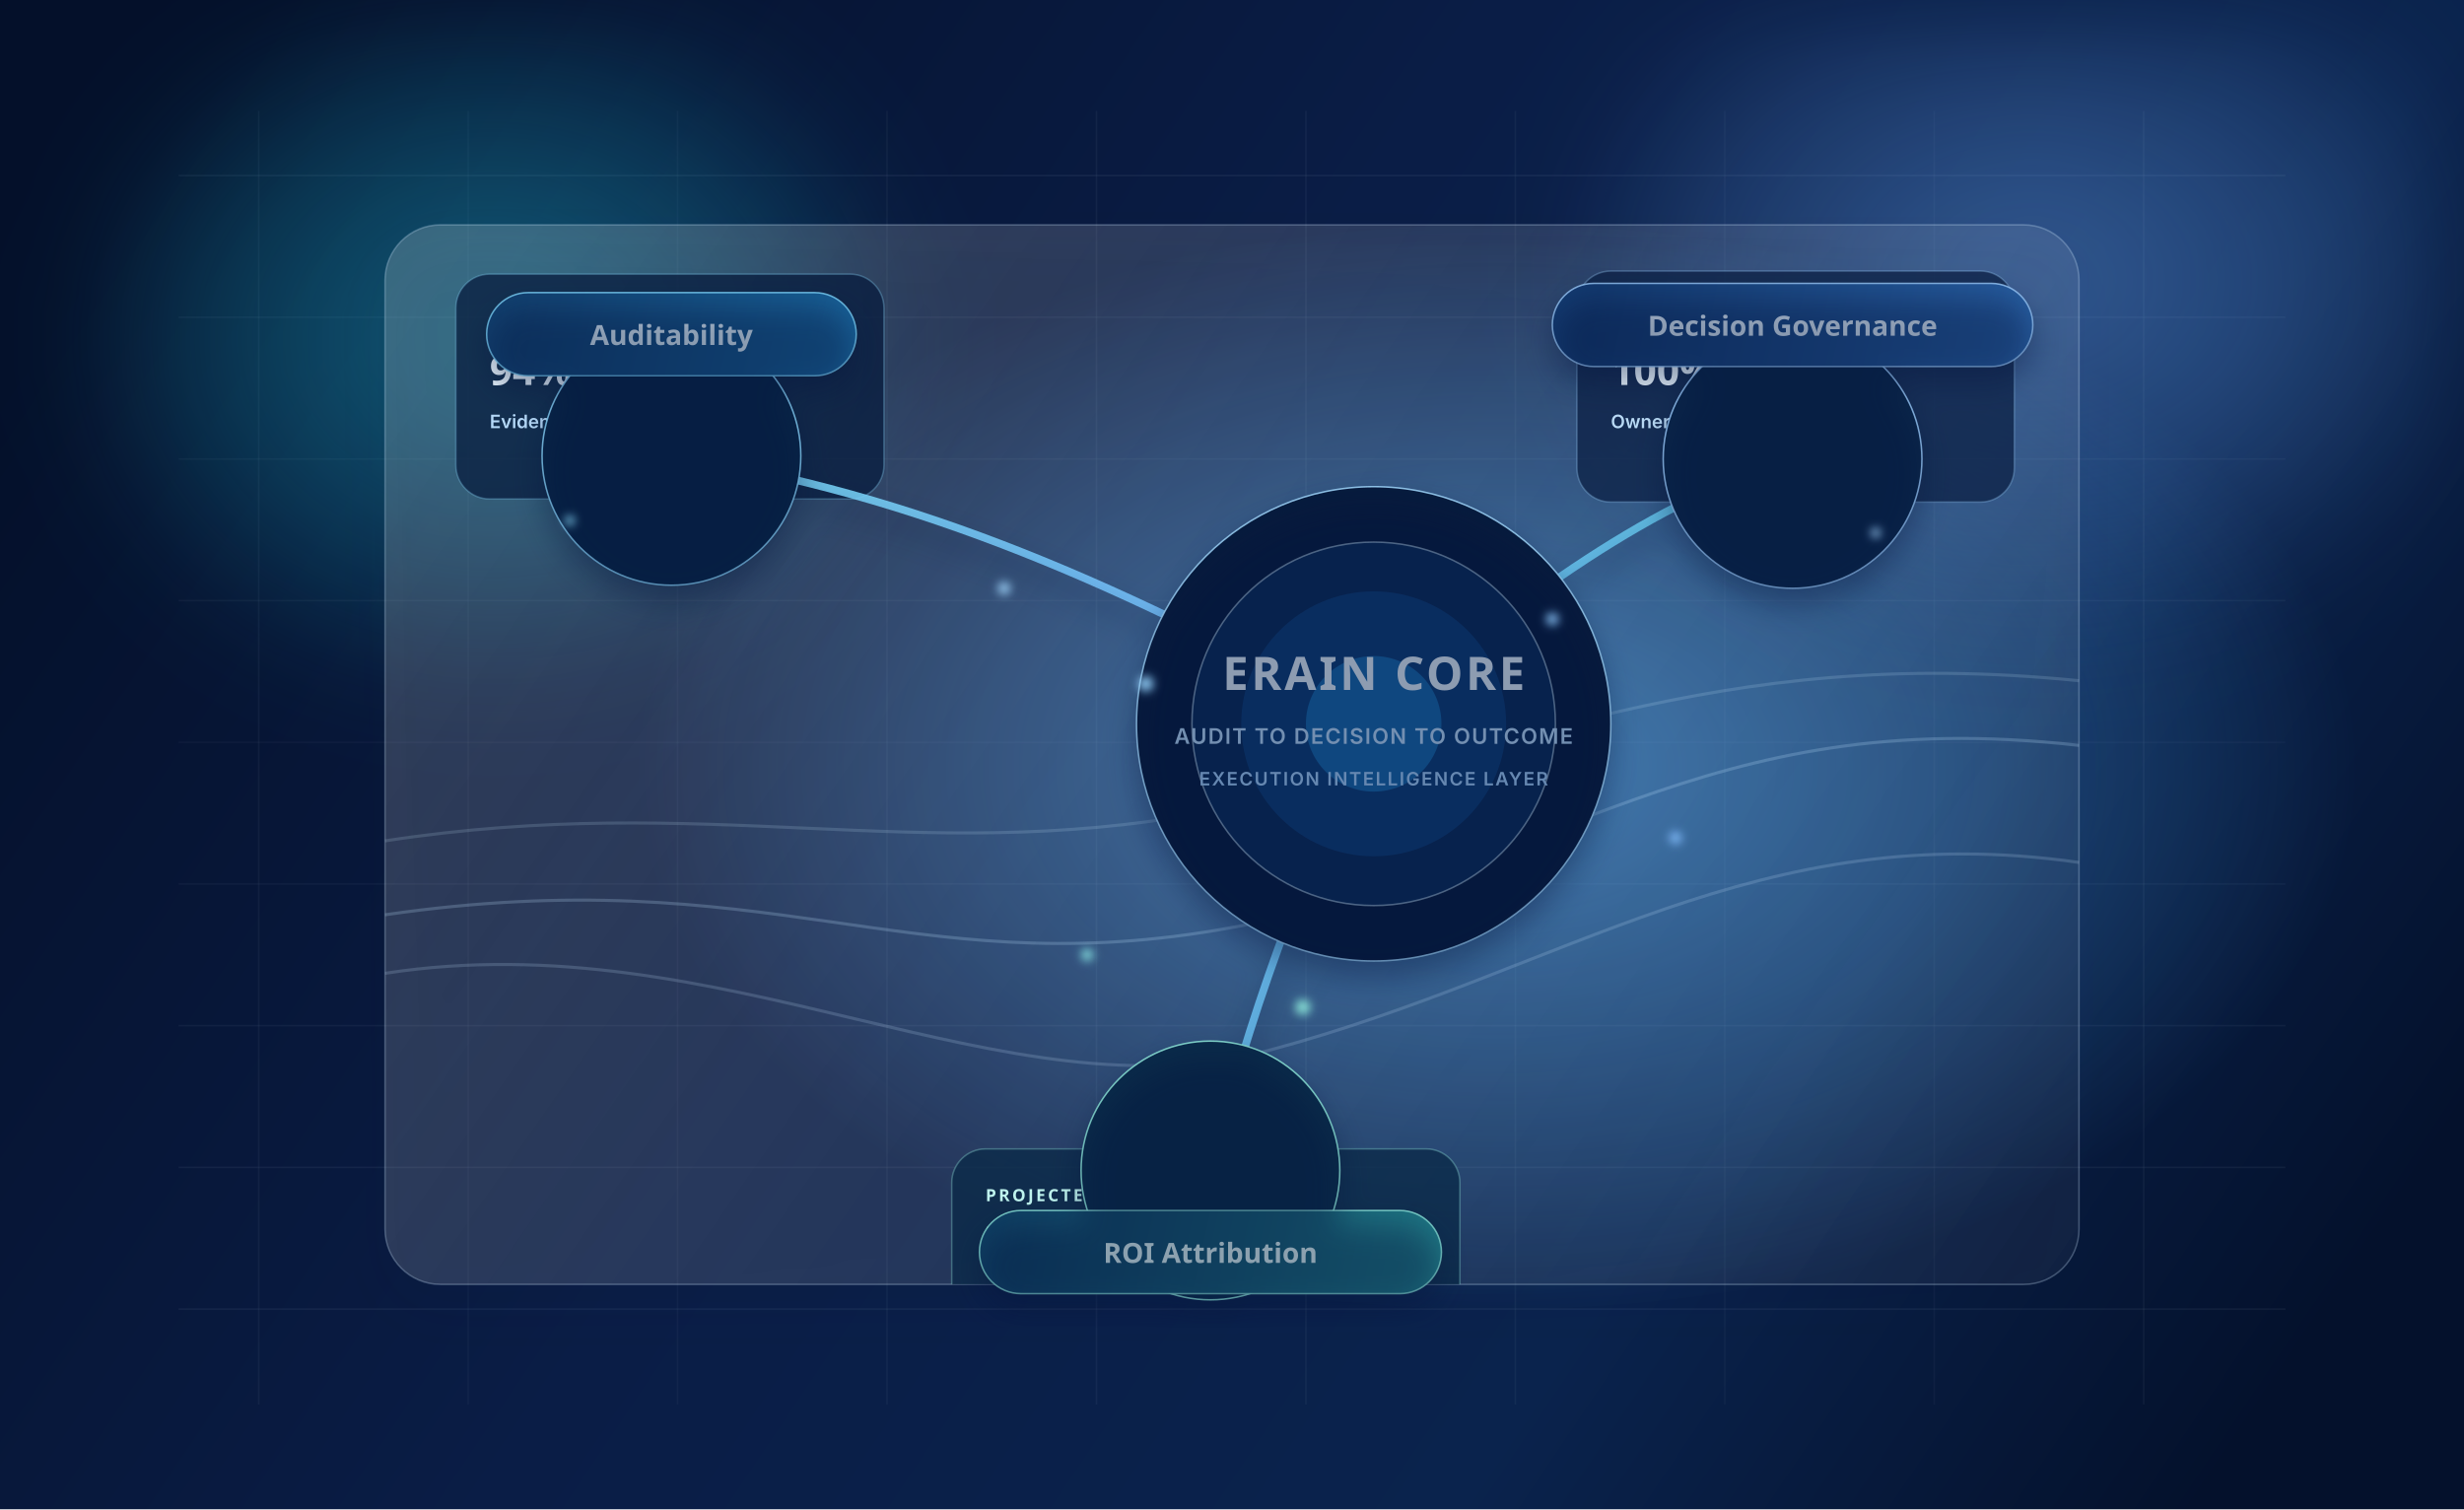
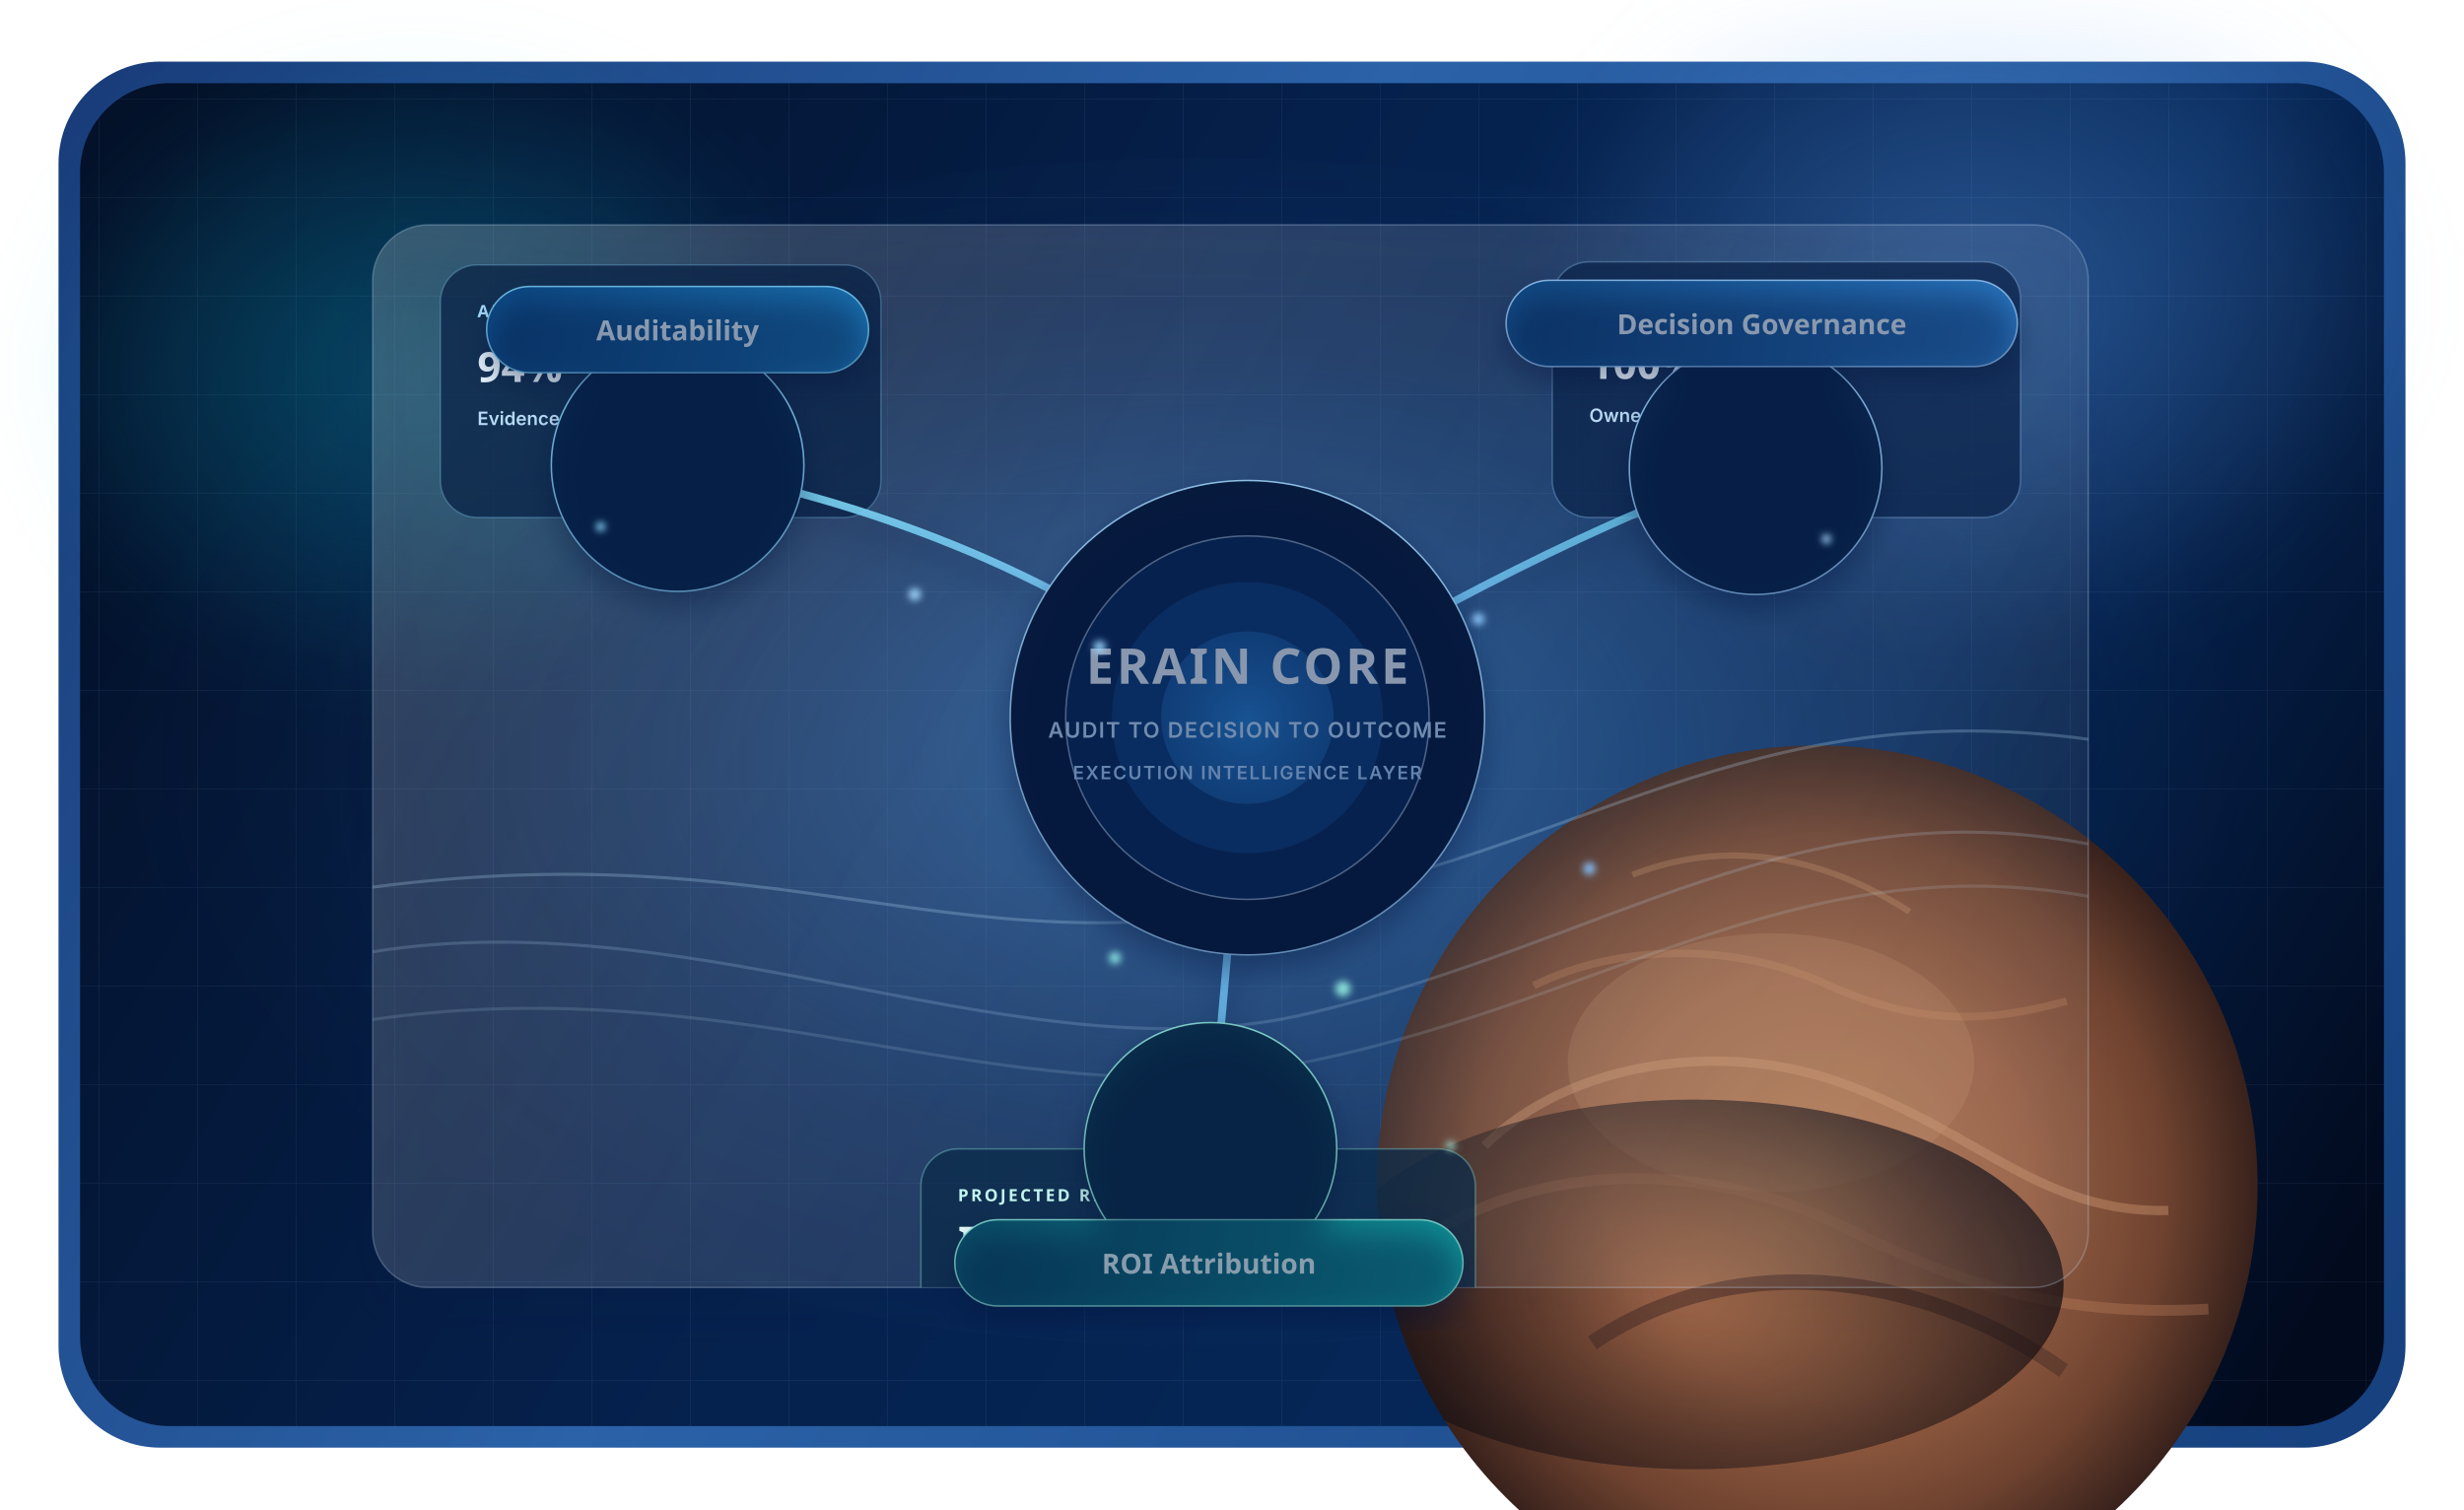
<svg xmlns="http://www.w3.org/2000/svg" width="1600" height="980" viewBox="0 0 1600 980" fill="none" role="img" aria-labelledby="title desc">
  <defs>
-     <linearGradient id="bgGrad" x1="138" y1="42" x2="1458" y2="932" gradientUnits="userSpaceOnUse">
-       <stop offset="0" stop-color="#04102A" />
-       <stop offset="0.42" stop-color="#0A1D46" />
-       <stop offset="0.75" stop-color="#0A234D" />
-       <stop offset="1" stop-color="#04112C" />
+     <linearGradient id="frameGrad" x1="68" y1="52" x2="1528" y2="924" gradientUnits="userSpaceOnUse">
+       <stop offset="0" stop-color="#193D7A" />
+       <stop offset="0.42" stop-color="#2B62A8" />
+       <stop offset="1" stop-color="#17417F" />
    </linearGradient>
-     <radialGradient id="heroGlow" cx="0" cy="0" r="1" gradientUnits="userSpaceOnUse" gradientTransform="translate(972 498) rotate(90) scale(360 560)">
-       <stop stop-color="#56B5FF" stop-opacity="0.56" />
-       <stop offset="1" stop-color="#56B5FF" stop-opacity="0" />
+     <linearGradient id="screenGrad" x1="112" y1="96" x2="1486" y2="894" gradientUnits="userSpaceOnUse">
+       <stop offset="0" stop-color="#031028" />
+       <stop offset="0.40" stop-color="#05204B" />
+       <stop offset="0.72" stop-color="#052758" />
+       <stop offset="1" stop-color="#020A1D" />
+     </linearGradient>
+     <radialGradient id="vignette" cx="0" cy="0" r="1" gradientUnits="userSpaceOnUse" gradientTransform="translate(780 490) rotate(90) scale(470 760)">
+       <stop stop-color="#3DA2FF" stop-opacity="0.42" />
+       <stop offset="0.55" stop-color="#277EDC" stop-opacity="0.10" />
+       <stop offset="1" stop-color="#0A1634" stop-opacity="0" />
    </radialGradient>
-     <radialGradient id="cornerGlowA" cx="0" cy="0" r="1" gradientUnits="userSpaceOnUse" gradientTransform="translate(320 220) rotate(90) scale(260 320)">
-       <stop stop-color="#21D4EF" stop-opacity="0.40" />
-       <stop offset="1" stop-color="#21D4EF" stop-opacity="0" />
+     <radialGradient id="tealGlow" cx="0" cy="0" r="1" gradientUnits="userSpaceOnUse" gradientTransform="translate(270 240) rotate(90) scale(220 290)">
+       <stop stop-color="#0EC8E6" stop-opacity="0.30" />
+       <stop offset="1" stop-color="#0EC8E6" stop-opacity="0" />
    </radialGradient>
-     <radialGradient id="cornerGlowB" cx="0" cy="0" r="1" gradientUnits="userSpaceOnUse" gradientTransform="translate(1320 182) rotate(90) scale(260 360)">
-       <stop stop-color="#6FAFFF" stop-opacity="0.42" />
-       <stop offset="1" stop-color="#6FAFFF" stop-opacity="0" />
+     <radialGradient id="blueGlow" cx="0" cy="0" r="1" gradientUnits="userSpaceOnUse" gradientTransform="translate(1280 190) rotate(90) scale(250 320)">
+       <stop stop-color="#6EAFFF" stop-opacity="0.34" />
+       <stop offset="1" stop-color="#6EAFFF" stop-opacity="0" />
    </radialGradient>
-     <linearGradient id="pathGrad" x1="420" y1="280" x2="1240" y2="730" gradientUnits="userSpaceOnUse">
-       <stop offset="0" stop-color="#7FE5FF" stop-opacity="0.86" />
-       <stop offset="0.45" stop-color="#75BCFF" stop-opacity="0.88" />
-       <stop offset="1" stop-color="#4CE2D2" stop-opacity="0.84" />
+     <pattern id="grid" width="64" height="64" patternUnits="userSpaceOnUse">
+       <path d="M64 0H0V64" stroke="#95CFFF" stroke-opacity="0.08" />
+     </pattern>
+     <linearGradient id="panelGrad" x1="244" y1="150" x2="1310" y2="784" gradientUnits="userSpaceOnUse">
+       <stop offset="0" stop-color="#FFFFFF" stop-opacity="0.20" />
+       <stop offset="1" stop-color="#FFFFFF" stop-opacity="0.05" />
    </linearGradient>
-     <linearGradient id="cardGrad" x1="290" y1="124" x2="1326" y2="848" gradientUnits="userSpaceOnUse">
-       <stop offset="0" stop-color="#FFFFFF" stop-opacity="0.19" />
-       <stop offset="1" stop-color="#FFFFFF" stop-opacity="0.04" />
+     <linearGradient id="linkGrad" x1="412" y1="280" x2="1180" y2="742" gradientUnits="userSpaceOnUse">
+       <stop offset="0" stop-color="#86EAFF" stop-opacity="0.90" />
+       <stop offset="0.52" stop-color="#78C6FF" stop-opacity="0.84" />
+       <stop offset="1" stop-color="#56E0CE" stop-opacity="0.84" />
    </linearGradient>
-     <linearGradient id="badgeA" x1="326" y1="192" x2="610" y2="262" gradientUnits="userSpaceOnUse">
-       <stop stop-color="#12406F" />
-       <stop offset="1" stop-color="#1A6AA3" />
+     <linearGradient id="pillBlue" x1="336" y1="198" x2="594" y2="256" gradientUnits="userSpaceOnUse">
+       <stop stop-color="#0E4B86" />
+       <stop offset="1" stop-color="#1C78B7" />
    </linearGradient>
-     <linearGradient id="badgeB" x1="1038" y1="182" x2="1350" y2="252" gradientUnits="userSpaceOnUse">
-       <stop stop-color="#133A70" />
-       <stop offset="1" stop-color="#2A62A7" />
+     <linearGradient id="pillBlue2" x1="992" y1="194" x2="1316" y2="252" gradientUnits="userSpaceOnUse">
+       <stop stop-color="#124A84" />
+       <stop offset="1" stop-color="#2A77C2" />
    </linearGradient>
-     <linearGradient id="badgeC" x1="648" y1="782" x2="948" y2="848" gradientUnits="userSpaceOnUse">
-       <stop stop-color="#0F3F63" />
-       <stop offset="1" stop-color="#207B86" />
+     <linearGradient id="pillTeal" x1="628" y1="786" x2="958" y2="848" gradientUnits="userSpaceOnUse">
+       <stop stop-color="#0A4D67" />
+       <stop offset="1" stop-color="#109497" />
    </linearGradient>
-     <filter id="blur42" x="0" y="0" width="1600" height="980" filterUnits="userSpaceOnUse" color-interpolation-filters="sRGB">
-       <feGaussianBlur stdDeviation="42" />
+     <radialGradient id="coreGlow" cx="0" cy="0" r="1" gradientUnits="userSpaceOnUse" gradientTransform="translate(810 468) rotate(90) scale(170 170)">
+       <stop stop-color="#2C8EE0" stop-opacity="0.84" />
+       <stop offset="1" stop-color="#0C2C64" stop-opacity="0.16" />
+     </radialGradient>
+     <radialGradient id="planetCore" cx="0" cy="0" r="1" gradientUnits="userSpaceOnUse" gradientTransform="translate(1180 770) rotate(126) scale(302)">
+       <stop offset="0" stop-color="#B37A54" />
+       <stop offset="0.45" stop-color="#9A6245" />
+       <stop offset="0.75" stop-color="#6E422F" />
+       <stop offset="1" stop-color="#2A1917" />
+     </radialGradient>
+     <radialGradient id="planetShade" cx="0" cy="0" r="1" gradientUnits="userSpaceOnUse" gradientTransform="translate(1092 842) rotate(12) scale(280 180)">
+       <stop stop-color="#271A1A" stop-opacity="0" />
+       <stop offset="1" stop-color="#120D12" stop-opacity="0.82" />
+     </radialGradient>
+     <filter id="blur32" x="0" y="0" width="1600" height="980" filterUnits="userSpaceOnUse" color-interpolation-filters="sRGB">
+       <feGaussianBlur stdDeviation="32" />
    </filter>
-     <filter id="shadowSoft" x="148" y="58" width="1304" height="840" filterUnits="userSpaceOnUse" color-interpolation-filters="sRGB">
-       <feOffset dy="16" />
-       <feGaussianBlur stdDeviation="18" />
-       <feColorMatrix type="matrix" values="0 0 0 0 0.012 0 0 0 0 0.076 0 0 0 0 0.214 0 0 0 0.42 0" />
+     <filter id="panelShadow" x="180" y="108" width="1230" height="764" filterUnits="userSpaceOnUse" color-interpolation-filters="sRGB">
+       <feOffset dy="14" />
+       <feGaussianBlur stdDeviation="16" />
+       <feColorMatrix type="matrix" values="0 0 0 0 0.008 0 0 0 0 0.068 0 0 0 0 0.224 0 0 0 0.48 0" />
      <feBlend mode="normal" in2="SourceGraphic" result="shape" />
    </filter>
-     <filter id="shadowNode" x="242" y="154" width="1120" height="708" filterUnits="userSpaceOnUse" color-interpolation-filters="sRGB">
-       <feOffset dy="10" />
+     <filter id="nodeShadow" x="240" y="154" width="1118" height="710" filterUnits="userSpaceOnUse" color-interpolation-filters="sRGB">
+       <feOffset dy="9" />
      <feGaussianBlur stdDeviation="10" />
-       <feColorMatrix type="matrix" values="0 0 0 0 0.012 0 0 0 0 0.078 0 0 0 0 0.236 0 0 0 0.40 0" />
+       <feColorMatrix type="matrix" values="0 0 0 0 0.010 0 0 0 0 0.078 0 0 0 0 0.240 0 0 0 0.42 0" />
      <feBlend mode="normal" in2="SourceGraphic" result="shape" />
    </filter>
-     <filter id="sparkBlur" x="0" y="0" width="1600" height="980" filterUnits="userSpaceOnUse" color-interpolation-filters="sRGB">
-       <feGaussianBlur stdDeviation="3" />
+     <filter id="softSpark" x="0" y="0" width="1600" height="980" filterUnits="userSpaceOnUse" color-interpolation-filters="sRGB">
+       <feGaussianBlur stdDeviation="2.5" />
    </filter>
    <clipPath id="panelClip">
-       <rect x="250" y="146" width="1100" height="688" rx="36" />
+       <rect x="242" y="146" width="1114" height="690" rx="36" />
+     </clipPath>
+     <clipPath id="planetClip">
+       <circle cx="1180" cy="770" r="286" />
    </clipPath>
  </defs>
-   <rect width="1600" height="980" fill="url(#bgGrad)" />
-   <g opacity="0.30">
-     <path d="M116 114H1484" stroke="#D8EDFF" stroke-opacity="0.20" />
-     <path d="M116 206H1484" stroke="#D8EDFF" stroke-opacity="0.16" />
-     <path d="M116 298H1484" stroke="#D8EDFF" stroke-opacity="0.14" />
-     <path d="M116 390H1484" stroke="#D8EDFF" stroke-opacity="0.14" />
-     <path d="M116 482H1484" stroke="#D8EDFF" stroke-opacity="0.12" />
-     <path d="M116 574H1484" stroke="#D8EDFF" stroke-opacity="0.14" />
-     <path d="M116 666H1484" stroke="#D8EDFF" stroke-opacity="0.16" />
-     <path d="M116 758H1484" stroke="#D8EDFF" stroke-opacity="0.18" />
-     <path d="M116 850H1484" stroke="#D8EDFF" stroke-opacity="0.20" />
-     <path d="M168 72V912" stroke="#D8EDFF" stroke-opacity="0.16" />
-     <path d="M304 72V912" stroke="#D8EDFF" stroke-opacity="0.12" />
-     <path d="M440 72V912" stroke="#D8EDFF" stroke-opacity="0.12" />
-     <path d="M576 72V912" stroke="#D8EDFF" stroke-opacity="0.14" />
-     <path d="M712 72V912" stroke="#D8EDFF" stroke-opacity="0.16" />
-     <path d="M848 72V912" stroke="#D8EDFF" stroke-opacity="0.16" />
-     <path d="M984 72V912" stroke="#D8EDFF" stroke-opacity="0.14" />
-     <path d="M1120 72V912" stroke="#D8EDFF" stroke-opacity="0.12" />
-     <path d="M1256 72V912" stroke="#D8EDFF" stroke-opacity="0.12" />
-     <path d="M1392 72V912" stroke="#D8EDFF" stroke-opacity="0.16" />
+   <rect x="38" y="40" width="1524" height="900" rx="66" fill="url(#frameGrad)" />
+   <rect x="52" y="54" width="1496" height="872" rx="58" fill="url(#screenGrad)" />
+   <rect x="52" y="54" width="1496" height="872" rx="58" fill="url(#grid)" />
+   <ellipse cx="780" cy="488" rx="694" ry="386" fill="url(#vignette)" />
+   <ellipse cx="270" cy="240" rx="232" ry="194" fill="url(#tealGlow)" filter="url(#blur32)" />
+   <ellipse cx="1280" cy="190" rx="262" ry="210" fill="url(#blueGlow)" filter="url(#blur32)" />
+   <g clip-path="url(#planetClip)">
+     <circle cx="1180" cy="770" r="286" fill="url(#planetCore)" />
+     <path d="M964 744C1018 690 1118 674 1198 704C1286 736 1326 788 1408 786" stroke="#D29B74" stroke-opacity="0.40" stroke-width="6" />
+     <path d="M928 802C1014 748 1122 760 1196 796C1264 830 1332 856 1434 850" stroke="#C58863" stroke-opacity="0.32" stroke-width="7" />
+     <path d="M996 640C1052 612 1128 612 1188 640C1246 666 1292 664 1342 650" stroke="#C88C63" stroke-opacity="0.28" stroke-width="5" />
+     <path d="M1060 568C1122 544 1184 556 1240 592" stroke="#D7A276" stroke-opacity="0.26" stroke-width="4" />
+     <path d="M1034 872C1122 812 1244 822 1340 890" stroke="#52342A" stroke-opacity="0.62" stroke-width="10" />
+     <ellipse cx="1150" cy="690" rx="132" ry="84" fill="#D7A57C" fill-opacity="0.18" />
+     <ellipse cx="1100" cy="834" rx="240" ry="120" fill="url(#planetShade)" />
  </g>
-   <ellipse cx="972" cy="498" rx="600" ry="352" fill="url(#heroGlow)" />
-   <ellipse cx="320" cy="220" rx="250" ry="210" fill="url(#cornerGlowA)" filter="url(#blur42)" />
-   <ellipse cx="1320" cy="182" rx="280" ry="220" fill="url(#cornerGlowB)" filter="url(#blur42)" />
-   <g filter="url(#shadowSoft)">
-     <rect x="250" y="146" width="1100" height="688" rx="36" fill="url(#cardGrad)" stroke="#CFE8FF" stroke-opacity="0.28" />
+   <g filter="url(#panelShadow)">
+     <rect x="242" y="146" width="1114" height="690" rx="36" fill="url(#panelGrad)" stroke="#CFE8FF" stroke-opacity="0.26" />
  </g>
  <g clip-path="url(#panelClip)">
-     <path d="M250 594C498 558 588 638 790 604C1014 566 1102 456 1350 484" stroke="#BFE6FF" stroke-opacity="0.22" stroke-width="2" />
-     <path d="M250 632C470 598 652 728 824 682C1018 630 1140 530 1350 560" stroke="#C8E8FF" stroke-opacity="0.18" stroke-width="2" />
-     <path d="M250 546C458 514 594 562 780 528C986 490 1110 418 1350 442" stroke="#C8E8FF" stroke-opacity="0.16" stroke-width="2" />
-     <rect x="296" y="178" width="278" height="146" rx="22" fill="#081C3D" fill-opacity="0.74" stroke="#8BD8FF" stroke-opacity="0.30" />
-     <text x="318" y="212" fill="#A9DAFF" font-family="Sora, Segoe UI, sans-serif" font-size="11" font-weight="700" letter-spacing="0.14em">AUDIT SIGNAL</text>
-     <text x="318" y="250" fill="#EAF6FF" font-family="Sora, Segoe UI, sans-serif" font-size="26" font-weight="800">94%</text>
-     <text x="318" y="278" fill="#B5D9F8" font-family="Inter, Segoe UI, sans-serif" font-size="12" font-weight="600">Evidence confidence score</text>
-     <rect x="1024" y="176" width="284" height="150" rx="22" fill="#0B1F44" fill-opacity="0.74" stroke="#9FD4FF" stroke-opacity="0.30" />
-     <text x="1046" y="210" fill="#B7DFFF" font-family="Sora, Segoe UI, sans-serif" font-size="11" font-weight="700" letter-spacing="0.14em">GOVERNANCE COVERAGE</text>
-     <text x="1046" y="250" fill="#EAF6FF" font-family="Sora, Segoe UI, sans-serif" font-size="26" font-weight="800">100%</text>
-     <text x="1046" y="278" fill="#B8D9F4" font-family="Inter, Segoe UI, sans-serif" font-size="12" font-weight="600">Owner and approval mapped</text>
-     <rect x="618" y="746" width="330" height="124" rx="22" fill="#0A2947" fill-opacity="0.76" stroke="#91E3DB" stroke-opacity="0.34" />
-     <text x="640" y="780" fill="#BFF4EE" font-family="Sora, Segoe UI, sans-serif" font-size="11" font-weight="700" letter-spacing="0.14em">PROJECTED RECOVERY</text>
-     <text x="640" y="818" fill="#E9FFFC" font-family="Sora, Segoe UI, sans-serif" font-size="30" font-weight="800">INR 3.2 Cr</text>
-     <text x="640" y="844" fill="#B7E7DF" font-family="Inter, Segoe UI, sans-serif" font-size="12" font-weight="600">Annualized opportunity range</text>
+     <path d="M242 576C506 542 612 626 818 590C1028 554 1134 450 1356 480" stroke="#BFE6FF" stroke-opacity="0.24" stroke-width="2" />
+     <path d="M242 618C456 584 666 702 850 658C1044 612 1168 512 1356 548" stroke="#C5E8FF" stroke-opacity="0.18" stroke-width="2" />
+     <path d="M242 662C480 628 652 726 836 692C1038 654 1164 548 1356 582" stroke="#C8EBFF" stroke-opacity="0.14" stroke-width="2" />
+     <rect x="286" y="172" width="286" height="164" rx="24" fill="#082145" fill-opacity="0.72" stroke="#8ED8FF" stroke-opacity="0.28" />
+     <text x="310" y="206" fill="#A9DFFF" font-family="Sora, Segoe UI, sans-serif" font-size="11" font-weight="700" letter-spacing="0.14em">AUDIT SIGNAL</text>
+     <text x="310" y="248" fill="#EAF6FF" font-family="Sora, Segoe UI, sans-serif" font-size="27" font-weight="800">94%</text>
+     <text x="310" y="276" fill="#B8DBF7" font-family="Inter, Segoe UI, sans-serif" font-size="12" font-weight="600">Evidence confidence score</text>
+     <rect x="1008" y="170" width="304" height="166" rx="24" fill="#0A234A" fill-opacity="0.72" stroke="#9FD4FF" stroke-opacity="0.30" />
+     <text x="1032" y="204" fill="#B7E0FF" font-family="Sora, Segoe UI, sans-serif" font-size="11" font-weight="700" letter-spacing="0.14em">GOVERNANCE COVERAGE</text>
+     <text x="1032" y="246" fill="#ECF7FF" font-family="Sora, Segoe UI, sans-serif" font-size="27" font-weight="800">100%</text>
+     <text x="1032" y="274" fill="#B8D9F3" font-family="Inter, Segoe UI, sans-serif" font-size="12" font-weight="600">Owners and approvals mapped</text>
+     <rect x="598" y="746" width="360" height="128" rx="24" fill="#0A2B4A" fill-opacity="0.74" stroke="#8EE7DA" stroke-opacity="0.36" />
+     <text x="622" y="780" fill="#C2F5EE" font-family="Sora, Segoe UI, sans-serif" font-size="11" font-weight="700" letter-spacing="0.14em">PROJECTED RECOVERY</text>
+     <text x="622" y="818" fill="#E8FFFB" font-family="Sora, Segoe UI, sans-serif" font-size="30" font-weight="800">INR 3.2 Cr</text>
+     <text x="622" y="846" fill="#B7E8E0" font-family="Inter, Segoe UI, sans-serif" font-size="12" font-weight="600">Annualized opportunity range</text>
  </g>
-   <g filter="url(#shadowNode)">
-     <path d="M436 296C596 320 734 382 892 470" stroke="url(#pathGrad)" stroke-width="5" stroke-linecap="round" />
-     <path d="M1164 298C1076 324 986 388 892 470" stroke="url(#pathGrad)" stroke-width="5" stroke-linecap="round" />
-     <path d="M786 760C810 664 844 568 892 470" stroke="url(#pathGrad)" stroke-width="5" stroke-linecap="round" />
-     <circle cx="892" cy="470" r="154" fill="#071B3D" stroke="#A4DBFF" stroke-opacity="0.88" />
-     <circle cx="892" cy="470" r="118" fill="#0A2B58" stroke="#D1EEFF" stroke-opacity="0.58" />
-     <circle cx="892" cy="470" r="86" fill="#0E3E77" />
-     <circle cx="892" cy="470" r="44" fill="#1A70B2" fill-opacity="0.88" />
-     <circle cx="436" cy="296" r="84" fill="#082547" stroke="#8CD9FF" stroke-opacity="0.90" />
-     <circle cx="1164" cy="298" r="84" fill="#0A264A" stroke="#9ECFFF" stroke-opacity="0.90" />
-     <circle cx="786" cy="760" r="84" fill="#0A2B4A" stroke="#8EE8DA" stroke-opacity="0.90" />
-     <rect x="316" y="190" width="240" height="54" rx="27" fill="url(#badgeA)" stroke="#80D9FF" stroke-opacity="0.80" />
-     <text x="436" y="224" fill="#E4F6FF" text-anchor="middle" font-family="Sora, Segoe UI, sans-serif" font-size="18" font-weight="700">Auditability</text>
-     <rect x="1008" y="184" width="312" height="54" rx="27" fill="url(#badgeB)" stroke="#9FCFFF" stroke-opacity="0.80" />
-     <text x="1164" y="218" fill="#E5F4FF" text-anchor="middle" font-family="Sora, Segoe UI, sans-serif" font-size="18" font-weight="700">Decision Governance</text>
-     <rect x="636" y="786" width="300" height="54" rx="27" fill="url(#badgeC)" stroke="#8CE7DA" stroke-opacity="0.80" />
-     <text x="786" y="820" fill="#E8FFFB" text-anchor="middle" font-family="Sora, Segoe UI, sans-serif" font-size="18" font-weight="700">ROI Attribution</text>
-     <text x="892" y="448" fill="#EAF6FF" text-anchor="middle" font-family="Sora, Segoe UI, sans-serif" font-size="30" font-weight="800" letter-spacing="0.06em">ERAIN CORE</text>
-     <text x="892" y="483" fill="#BEE1FF" text-anchor="middle" font-family="Inter, Segoe UI, sans-serif" font-size="14" font-weight="600" letter-spacing="0.06em">AUDIT TO DECISION TO OUTCOME</text>
-     <text x="892" y="510" fill="#A9D5FF" text-anchor="middle" font-family="Inter, Segoe UI, sans-serif" font-size="12" font-weight="600" letter-spacing="0.08em">EXECUTION INTELLIGENCE LAYER</text>
+   <g filter="url(#nodeShadow)">
+     <path d="M440 302C586 330 706 382 810 466" stroke="url(#linkGrad)" stroke-width="5" stroke-linecap="round" />
+     <path d="M1140 304C1046 334 928 396 810 466" stroke="url(#linkGrad)" stroke-width="5" stroke-linecap="round" />
+     <path d="M786 746C794 648 804 548 810 466" stroke="url(#linkGrad)" stroke-width="5" stroke-linecap="round" />
+     <circle cx="810" cy="466" r="154" fill="#071B3E" stroke="#A4DBFF" stroke-opacity="0.90" />
+     <circle cx="810" cy="466" r="118" fill="#0A2B5B" stroke="#D1EEFF" stroke-opacity="0.60" />
+     <circle cx="810" cy="466" r="88" fill="#0E3F79" />
+     <circle cx="810" cy="466" r="56" fill="url(#coreGlow)" />
+     <circle cx="440" cy="302" r="82" fill="#08274D" stroke="#8DD9FF" stroke-opacity="0.92" />
+     <circle cx="1140" cy="304" r="82" fill="#0A274E" stroke="#9ED0FF" stroke-opacity="0.92" />
+     <circle cx="786" cy="746" r="82" fill="#0A2F4B" stroke="#8EE8DA" stroke-opacity="0.92" />
+     <rect x="316" y="186" width="248" height="56" rx="28" fill="url(#pillBlue)" stroke="#80D8FF" stroke-opacity="0.84" />
+     <text x="440" y="221" fill="#E5F7FF" text-anchor="middle" font-family="Sora, Segoe UI, sans-serif" font-size="18" font-weight="700">Auditability</text>
+     <rect x="978" y="182" width="332" height="56" rx="28" fill="url(#pillBlue2)" stroke="#9ED0FF" stroke-opacity="0.84" />
+     <text x="1144" y="217" fill="#E8F6FF" text-anchor="middle" font-family="Sora, Segoe UI, sans-serif" font-size="18" font-weight="700">Decision Governance</text>
+     <rect x="620" y="792" width="330" height="56" rx="28" fill="url(#pillTeal)" stroke="#8CE7DA" stroke-opacity="0.84" />
+     <text x="785" y="827" fill="#E7FFFB" text-anchor="middle" font-family="Sora, Segoe UI, sans-serif" font-size="18" font-weight="700">ROI Attribution</text>
+     <text x="810" y="444" fill="#EAF6FF" text-anchor="middle" font-family="Sora, Segoe UI, sans-serif" font-size="32" font-weight="800" letter-spacing="0.06em">ERAIN CORE</text>
+     <text x="810" y="479" fill="#BEE1FF" text-anchor="middle" font-family="Inter, Segoe UI, sans-serif" font-size="14" font-weight="600" letter-spacing="0.06em">AUDIT TO DECISION TO OUTCOME</text>
+     <text x="810" y="506" fill="#A9D5FF" text-anchor="middle" font-family="Inter, Segoe UI, sans-serif" font-size="12" font-weight="600" letter-spacing="0.08em">EXECUTION INTELLIGENCE LAYER</text>
  </g>
-   <g filter="url(#sparkBlur)" opacity="0.92">
-     <circle cx="652" cy="382" r="4" fill="#A2D8FF" />
-     <circle cx="744" cy="444" r="5" fill="#96D4FF" />
-     <circle cx="1008" cy="402" r="4" fill="#8EC9FF" />
-     <circle cx="1088" cy="544" r="4" fill="#84BEFF" />
-     <circle cx="846" cy="654" r="5" fill="#8DE9DC" />
-     <circle cx="706" cy="620" r="4" fill="#87E4E2" />
-     <circle cx="1218" cy="346" r="3" fill="#A5D6FF" />
-     <circle cx="370" cy="338" r="3" fill="#8EE0FF" />
+   <g filter="url(#softSpark)" opacity="0.92">
+     <circle cx="594" cy="386" r="4" fill="#A2D8FF" />
+     <circle cx="714" cy="420" r="4" fill="#99D8FF" />
+     <circle cx="960" cy="402" r="4" fill="#8EC9FF" />
+     <circle cx="1032" cy="564" r="4" fill="#86C3FF" />
+     <circle cx="872" cy="642" r="5" fill="#8DE9DC" />
+     <circle cx="724" cy="622" r="4" fill="#88E4E2" />
+     <circle cx="1186" cy="350" r="3" fill="#A5D6FF" />
+     <circle cx="390" cy="342" r="3" fill="#8EE0FF" />
+     <circle cx="942" cy="744" r="3" fill="#9EDBCF" />
  </g>
</svg>
